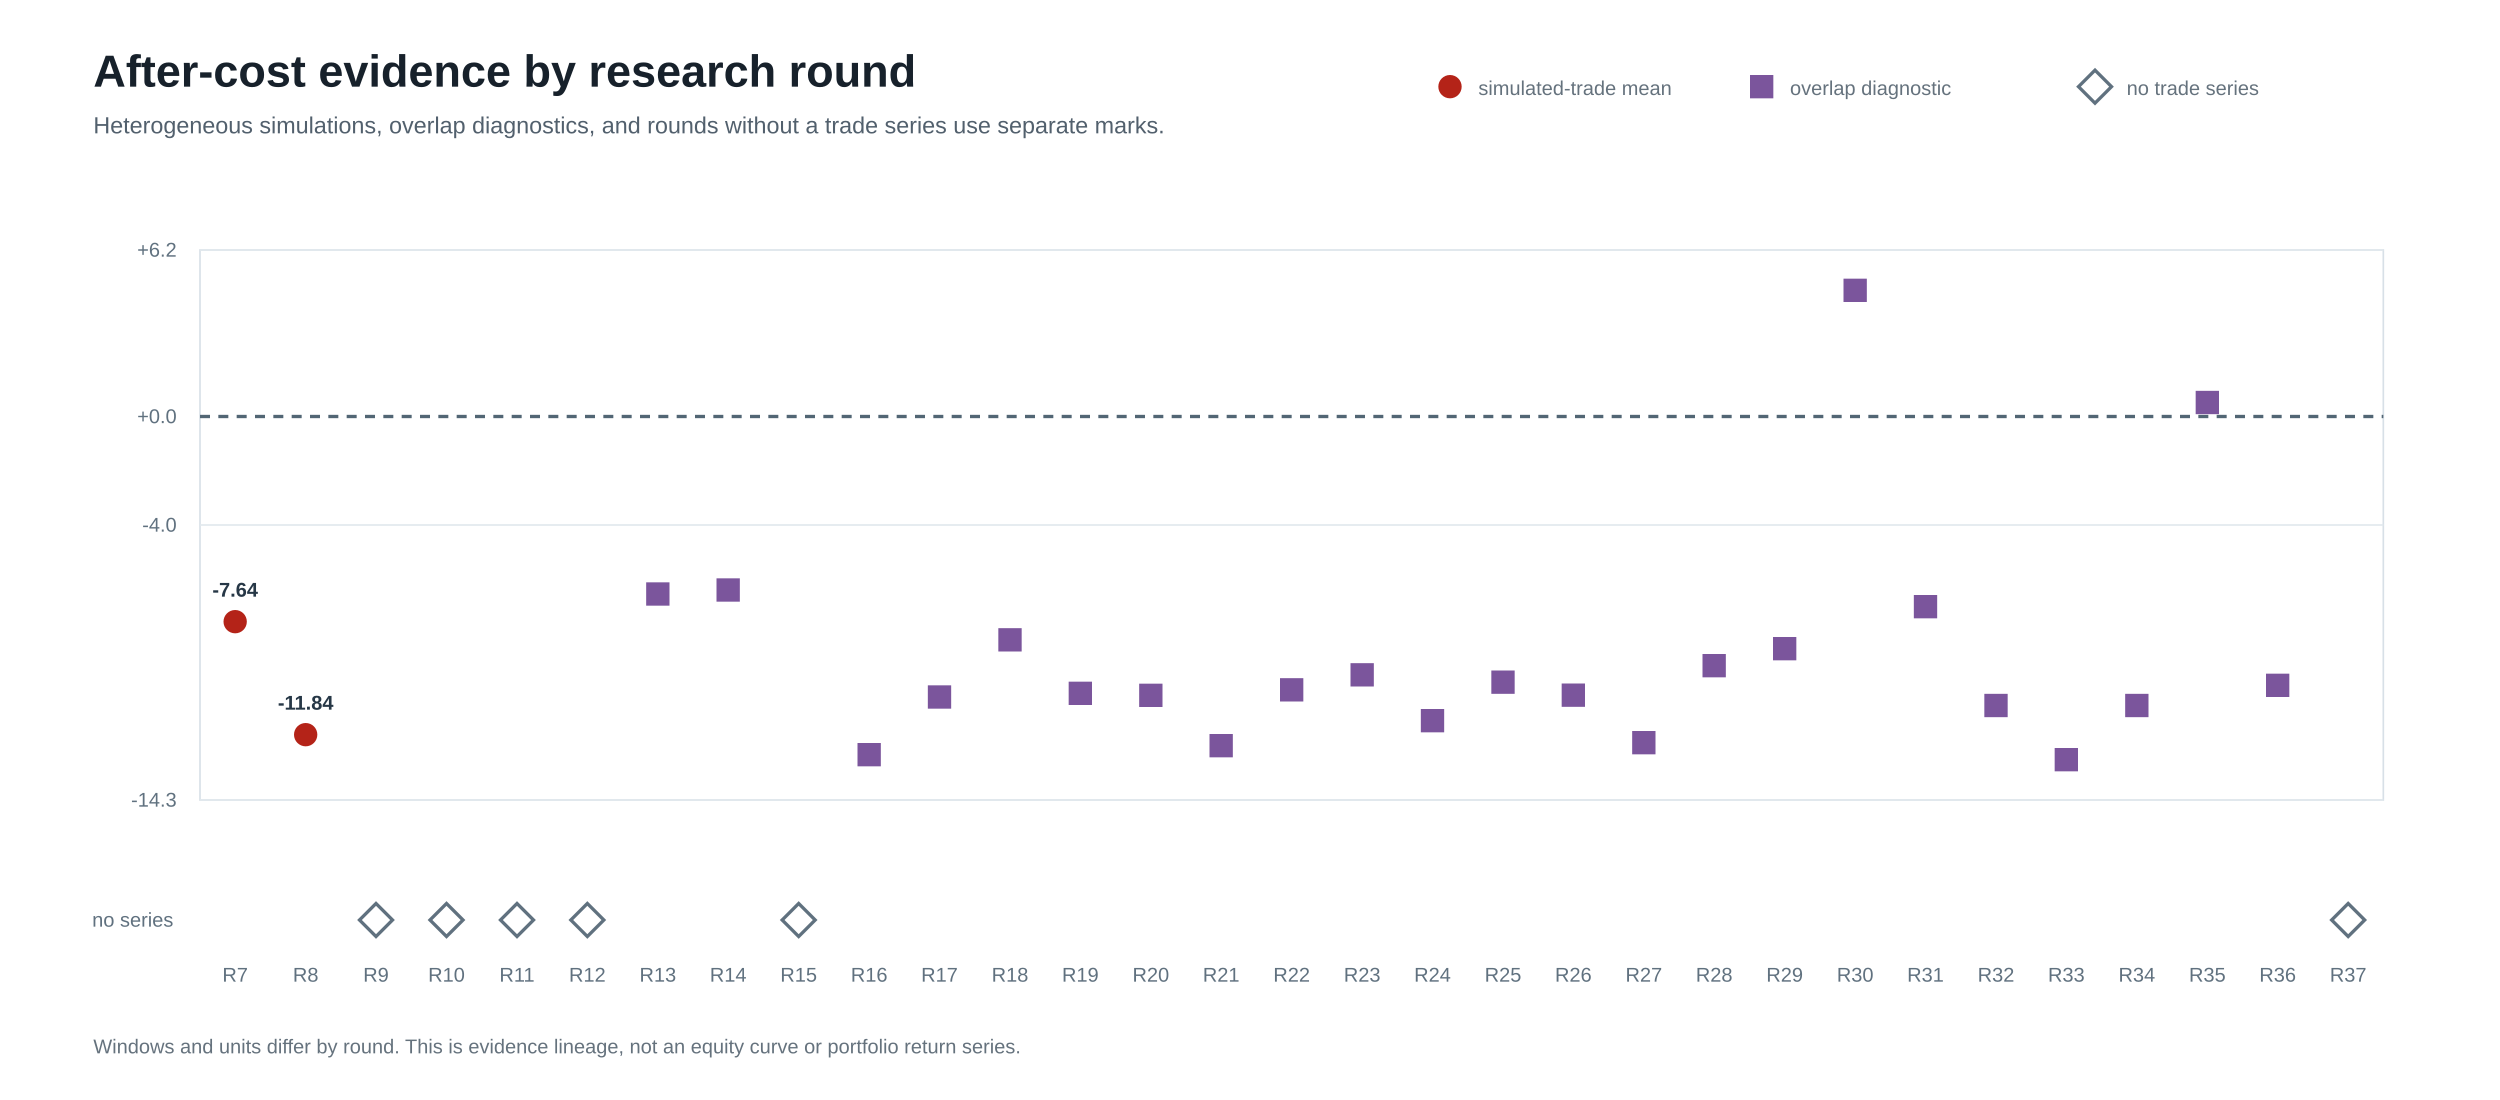
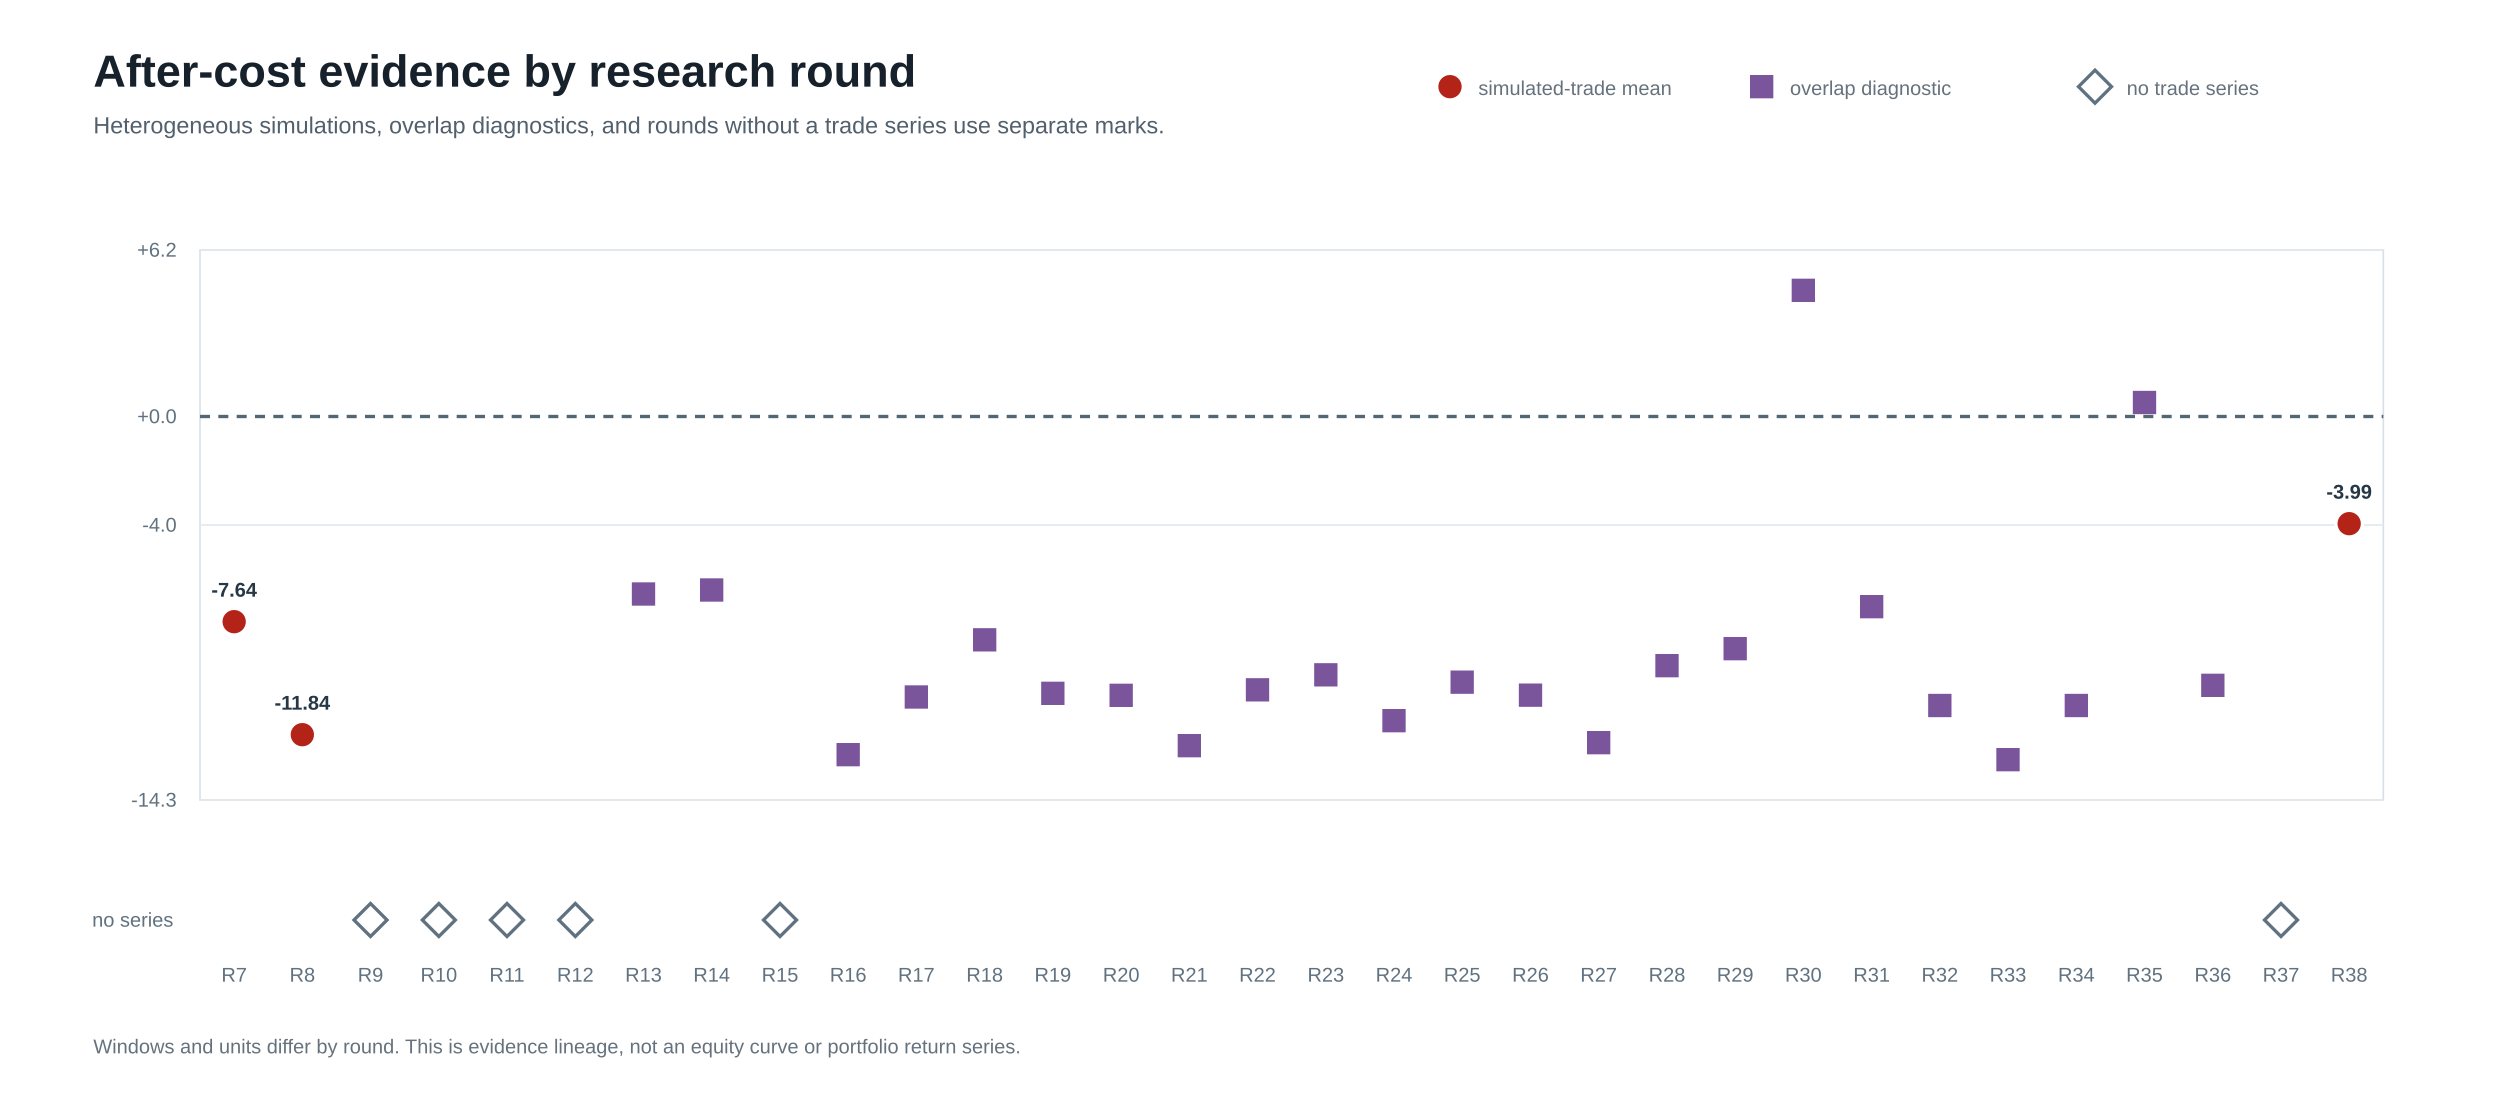
<svg xmlns="http://www.w3.org/2000/svg" width="1500" height="660" viewBox="0 0 1500 660" role="img" aria-labelledby="title desc">
  <rect width="100%" height="100%" fill="#ffffff" />
  <style>text{font-family:"Segoe UI",Arial,sans-serif;letter-spacing:0}.title{font-size:27px;font-weight:700;fill:#17212b}.subtitle{font-size:14px;fill:#52606d}.label{font-size:13px;fill:#263746}.axis{font-size:12px;fill:#60717f}.value{font-size:12px;font-weight:650;fill:#263746}.note{font-size:12px;fill:#65727d}.grid{stroke:#e1e8ed;stroke-width:1}.zero{stroke:#526674;stroke-width:2;stroke-dasharray:6 5}</style>
  <text x="56" y="52" class="title">After-cost evidence by research round</text>
  <text x="56" y="80" class="subtitle">Heterogeneous simulations, overlap diagnostics, and rounds without a trade series use separate marks.</text>
  <circle cx="870" cy="52" r="7" fill="#b42318" />
  <text x="887" y="57" class="note">simulated-trade mean</text>
  <rect x="1050" y="45" width="14" height="14" fill="#7b559c" />
  <text x="1074" y="57" class="note">overlap diagnostic</text>
  <rect x="1250" y="45" width="14" height="14" fill="#ffffff" stroke="#60717f" stroke-width="2" transform="rotate(45 1257 52)" />
  <text x="1276" y="57" class="note">no trade series</text>
  <rect x="120" y="150" width="1310" height="330" fill="#ffffff" stroke="#d8e0e7" />
  <line x1="120" y1="480.0" x2="1430" y2="480.0" class="grid" />
  <text x="106" y="484.0" text-anchor="end" class="axis">-14.3</text>
  <line x1="120" y1="315.0" x2="1430" y2="315.0" class="grid" />
  <text x="106" y="319.0" text-anchor="end" class="axis">-4.0</text>
  <line x1="120" y1="249.9" x2="1430" y2="249.9" class="zero" />
  <text x="106" y="253.9" text-anchor="end" class="axis">+0.0</text>
  <line x1="120" y1="150.0" x2="1430" y2="150.0" class="grid" />
  <text x="106" y="154.0" text-anchor="end" class="axis">+6.2</text>
  <text x="104" y="556" text-anchor="end" class="axis">no series</text>
-   <circle cx="141.1" cy="373.0" r="8" fill="#b42318" stroke="#ffffff" stroke-width="2" />
-   <text x="141.1" y="358.0" text-anchor="middle" class="value">-7.64</text>
-   <text x="141.1" y="589" text-anchor="middle" class="axis">R7</text>
-   <circle cx="183.4" cy="440.8" r="8" fill="#b42318" stroke="#ffffff" stroke-width="2" />
-   <text x="183.4" y="425.8" text-anchor="middle" class="value">-11.84</text>
-   <text x="183.4" y="589" text-anchor="middle" class="axis">R8</text>
-   <rect x="218.6" y="545.0" width="14" height="14" fill="#ffffff" stroke="#60717f" stroke-width="2" transform="rotate(45 225.6 552.0)" />
-   <text x="225.6" y="589" text-anchor="middle" class="axis">R9</text>
-   <rect x="260.9" y="545.0" width="14" height="14" fill="#ffffff" stroke="#60717f" stroke-width="2" transform="rotate(45 267.9 552.0)" />
-   <text x="267.9" y="589" text-anchor="middle" class="axis">R10</text>
-   <rect x="303.2" y="545.0" width="14" height="14" fill="#ffffff" stroke="#60717f" stroke-width="2" transform="rotate(45 310.2 552.0)" />
-   <text x="310.2" y="589" text-anchor="middle" class="axis">R11</text>
-   <rect x="345.4" y="545.0" width="14" height="14" fill="#ffffff" stroke="#60717f" stroke-width="2" transform="rotate(45 352.4 552.0)" />
-   <text x="352.4" y="589" text-anchor="middle" class="axis">R12</text>
-   <rect x="387.7" y="349.4" width="14" height="14" fill="#7b559c" />
-   <text x="394.7" y="589" text-anchor="middle" class="axis">R13</text>
-   <rect x="429.9" y="347.0" width="14" height="14" fill="#7b559c" />
-   <text x="436.9" y="589" text-anchor="middle" class="axis">R14</text>
-   <rect x="472.2" y="545.0" width="14" height="14" fill="#ffffff" stroke="#60717f" stroke-width="2" transform="rotate(45 479.2 552.0)" />
-   <text x="479.2" y="589" text-anchor="middle" class="axis">R15</text>
-   <rect x="514.5" y="445.8" width="14" height="14" fill="#7b559c" />
-   <text x="521.5" y="589" text-anchor="middle" class="axis">R16</text>
-   <rect x="556.7" y="411.2" width="14" height="14" fill="#7b559c" />
-   <text x="563.7" y="589" text-anchor="middle" class="axis">R17</text>
-   <rect x="599.0" y="376.9" width="14" height="14" fill="#7b559c" />
-   <text x="606.0" y="589" text-anchor="middle" class="axis">R18</text>
-   <rect x="641.2" y="409.0" width="14" height="14" fill="#7b559c" />
-   <text x="648.2" y="589" text-anchor="middle" class="axis">R19</text>
-   <rect x="683.5" y="410.2" width="14" height="14" fill="#7b559c" />
-   <text x="690.5" y="589" text-anchor="middle" class="axis">R20</text>
-   <rect x="725.7" y="440.4" width="14" height="14" fill="#7b559c" />
-   <text x="732.7" y="589" text-anchor="middle" class="axis">R21</text>
-   <rect x="768.0" y="406.9" width="14" height="14" fill="#7b559c" />
-   <text x="775.0" y="589" text-anchor="middle" class="axis">R22</text>
-   <rect x="810.3" y="397.9" width="14" height="14" fill="#7b559c" />
-   <text x="817.3" y="589" text-anchor="middle" class="axis">R23</text>
-   <rect x="852.5" y="425.4" width="14" height="14" fill="#7b559c" />
-   <text x="859.5" y="589" text-anchor="middle" class="axis">R24</text>
-   <rect x="894.8" y="402.3" width="14" height="14" fill="#7b559c" />
-   <text x="901.8" y="589" text-anchor="middle" class="axis">R25</text>
-   <rect x="937.0" y="410.1" width="14" height="14" fill="#7b559c" />
-   <text x="944.0" y="589" text-anchor="middle" class="axis">R26</text>
-   <rect x="979.3" y="438.6" width="14" height="14" fill="#7b559c" />
-   <text x="986.3" y="589" text-anchor="middle" class="axis">R27</text>
-   <rect x="1021.5" y="392.4" width="14" height="14" fill="#7b559c" />
-   <text x="1028.5" y="589" text-anchor="middle" class="axis">R28</text>
-   <rect x="1063.8" y="382.2" width="14" height="14" fill="#7b559c" />
-   <text x="1070.8" y="589" text-anchor="middle" class="axis">R29</text>
-   <rect x="1106.1" y="167.2" width="14" height="14" fill="#7b559c" />
-   <text x="1113.1" y="589" text-anchor="middle" class="axis">R30</text>
-   <rect x="1148.3" y="357.0" width="14" height="14" fill="#7b559c" />
-   <text x="1155.3" y="589" text-anchor="middle" class="axis">R31</text>
-   <rect x="1190.6" y="416.3" width="14" height="14" fill="#7b559c" />
-   <text x="1197.6" y="589" text-anchor="middle" class="axis">R32</text>
-   <rect x="1232.8" y="448.8" width="14" height="14" fill="#7b559c" />
-   <text x="1239.8" y="589" text-anchor="middle" class="axis">R33</text>
-   <rect x="1275.1" y="416.3" width="14" height="14" fill="#7b559c" />
-   <text x="1282.1" y="589" text-anchor="middle" class="axis">R34</text>
-   <rect x="1317.4" y="234.5" width="14" height="14" fill="#7b559c" />
-   <text x="1324.4" y="589" text-anchor="middle" class="axis">R35</text>
-   <rect x="1359.6" y="404.2" width="14" height="14" fill="#7b559c" />
-   <text x="1366.6" y="589" text-anchor="middle" class="axis">R36</text>
-   <rect x="1401.9" y="545.0" width="14" height="14" fill="#ffffff" stroke="#60717f" stroke-width="2" transform="rotate(45 1408.9 552.0)" />
-   <text x="1408.9" y="589" text-anchor="middle" class="axis">R37</text>
+   <circle cx="140.5" cy="373.0" r="8" fill="#b42318" stroke="#ffffff" stroke-width="2" />
+   <text x="140.5" y="358.0" text-anchor="middle" class="value">-7.64</text>
+   <text x="140.5" y="589" text-anchor="middle" class="axis">R7</text>
+   <circle cx="181.4" cy="440.8" r="8" fill="#b42318" stroke="#ffffff" stroke-width="2" />
+   <text x="181.4" y="425.8" text-anchor="middle" class="value">-11.84</text>
+   <text x="181.4" y="589" text-anchor="middle" class="axis">R8</text>
+   <rect x="215.3" y="545.0" width="14" height="14" fill="#ffffff" stroke="#60717f" stroke-width="2" transform="rotate(45 222.3 552.0)" />
+   <text x="222.3" y="589" text-anchor="middle" class="axis">R9</text>
+   <rect x="256.3" y="545.0" width="14" height="14" fill="#ffffff" stroke="#60717f" stroke-width="2" transform="rotate(45 263.3 552.0)" />
+   <text x="263.3" y="589" text-anchor="middle" class="axis">R10</text>
+   <rect x="297.2" y="545.0" width="14" height="14" fill="#ffffff" stroke="#60717f" stroke-width="2" transform="rotate(45 304.2 552.0)" />
+   <text x="304.2" y="589" text-anchor="middle" class="axis">R11</text>
+   <rect x="338.2" y="545.0" width="14" height="14" fill="#ffffff" stroke="#60717f" stroke-width="2" transform="rotate(45 345.2 552.0)" />
+   <text x="345.2" y="589" text-anchor="middle" class="axis">R12</text>
+   <rect x="379.1" y="349.4" width="14" height="14" fill="#7b559c" />
+   <text x="386.1" y="589" text-anchor="middle" class="axis">R13</text>
+   <rect x="420.0" y="347.0" width="14" height="14" fill="#7b559c" />
+   <text x="427.0" y="589" text-anchor="middle" class="axis">R14</text>
+   <rect x="461.0" y="545.0" width="14" height="14" fill="#ffffff" stroke="#60717f" stroke-width="2" transform="rotate(45 468.0 552.0)" />
+   <text x="468.0" y="589" text-anchor="middle" class="axis">R15</text>
+   <rect x="501.9" y="445.8" width="14" height="14" fill="#7b559c" />
+   <text x="508.9" y="589" text-anchor="middle" class="axis">R16</text>
+   <rect x="542.8" y="411.2" width="14" height="14" fill="#7b559c" />
+   <text x="549.8" y="589" text-anchor="middle" class="axis">R17</text>
+   <rect x="583.8" y="376.9" width="14" height="14" fill="#7b559c" />
+   <text x="590.8" y="589" text-anchor="middle" class="axis">R18</text>
+   <rect x="624.7" y="409.0" width="14" height="14" fill="#7b559c" />
+   <text x="631.7" y="589" text-anchor="middle" class="axis">R19</text>
+   <rect x="665.7" y="410.2" width="14" height="14" fill="#7b559c" />
+   <text x="672.7" y="589" text-anchor="middle" class="axis">R20</text>
+   <rect x="706.6" y="440.4" width="14" height="14" fill="#7b559c" />
+   <text x="713.6" y="589" text-anchor="middle" class="axis">R21</text>
+   <rect x="747.5" y="406.9" width="14" height="14" fill="#7b559c" />
+   <text x="754.5" y="589" text-anchor="middle" class="axis">R22</text>
+   <rect x="788.5" y="397.9" width="14" height="14" fill="#7b559c" />
+   <text x="795.5" y="589" text-anchor="middle" class="axis">R23</text>
+   <rect x="829.4" y="425.4" width="14" height="14" fill="#7b559c" />
+   <text x="836.4" y="589" text-anchor="middle" class="axis">R24</text>
+   <rect x="870.3" y="402.3" width="14" height="14" fill="#7b559c" />
+   <text x="877.3" y="589" text-anchor="middle" class="axis">R25</text>
+   <rect x="911.3" y="410.1" width="14" height="14" fill="#7b559c" />
+   <text x="918.3" y="589" text-anchor="middle" class="axis">R26</text>
+   <rect x="952.2" y="438.6" width="14" height="14" fill="#7b559c" />
+   <text x="959.2" y="589" text-anchor="middle" class="axis">R27</text>
+   <rect x="993.2" y="392.4" width="14" height="14" fill="#7b559c" />
+   <text x="1000.2" y="589" text-anchor="middle" class="axis">R28</text>
+   <rect x="1034.1" y="382.2" width="14" height="14" fill="#7b559c" />
+   <text x="1041.1" y="589" text-anchor="middle" class="axis">R29</text>
+   <rect x="1075.0" y="167.2" width="14" height="14" fill="#7b559c" />
+   <text x="1082.0" y="589" text-anchor="middle" class="axis">R30</text>
+   <rect x="1116.0" y="357.0" width="14" height="14" fill="#7b559c" />
+   <text x="1123.0" y="589" text-anchor="middle" class="axis">R31</text>
+   <rect x="1156.9" y="416.3" width="14" height="14" fill="#7b559c" />
+   <text x="1163.9" y="589" text-anchor="middle" class="axis">R32</text>
+   <rect x="1197.8" y="448.8" width="14" height="14" fill="#7b559c" />
+   <text x="1204.8" y="589" text-anchor="middle" class="axis">R33</text>
+   <rect x="1238.8" y="416.3" width="14" height="14" fill="#7b559c" />
+   <text x="1245.8" y="589" text-anchor="middle" class="axis">R34</text>
+   <rect x="1279.7" y="234.5" width="14" height="14" fill="#7b559c" />
+   <text x="1286.7" y="589" text-anchor="middle" class="axis">R35</text>
+   <rect x="1320.7" y="404.2" width="14" height="14" fill="#7b559c" />
+   <text x="1327.7" y="589" text-anchor="middle" class="axis">R36</text>
+   <rect x="1361.6" y="545.0" width="14" height="14" fill="#ffffff" stroke="#60717f" stroke-width="2" transform="rotate(45 1368.6 552.0)" />
+   <text x="1368.6" y="589" text-anchor="middle" class="axis">R37</text>
+   <circle cx="1409.5" cy="314.2" r="8" fill="#b42318" stroke="#ffffff" stroke-width="2" />
+   <text x="1409.5" y="299.2" text-anchor="middle" class="value">-3.99</text>
+   <text x="1409.5" y="589" text-anchor="middle" class="axis">R38</text>
  <text x="56" y="632" class="note">Windows and units differ by round. This is evidence lineage, not an equity curve or portfolio return series.</text>
</svg>
